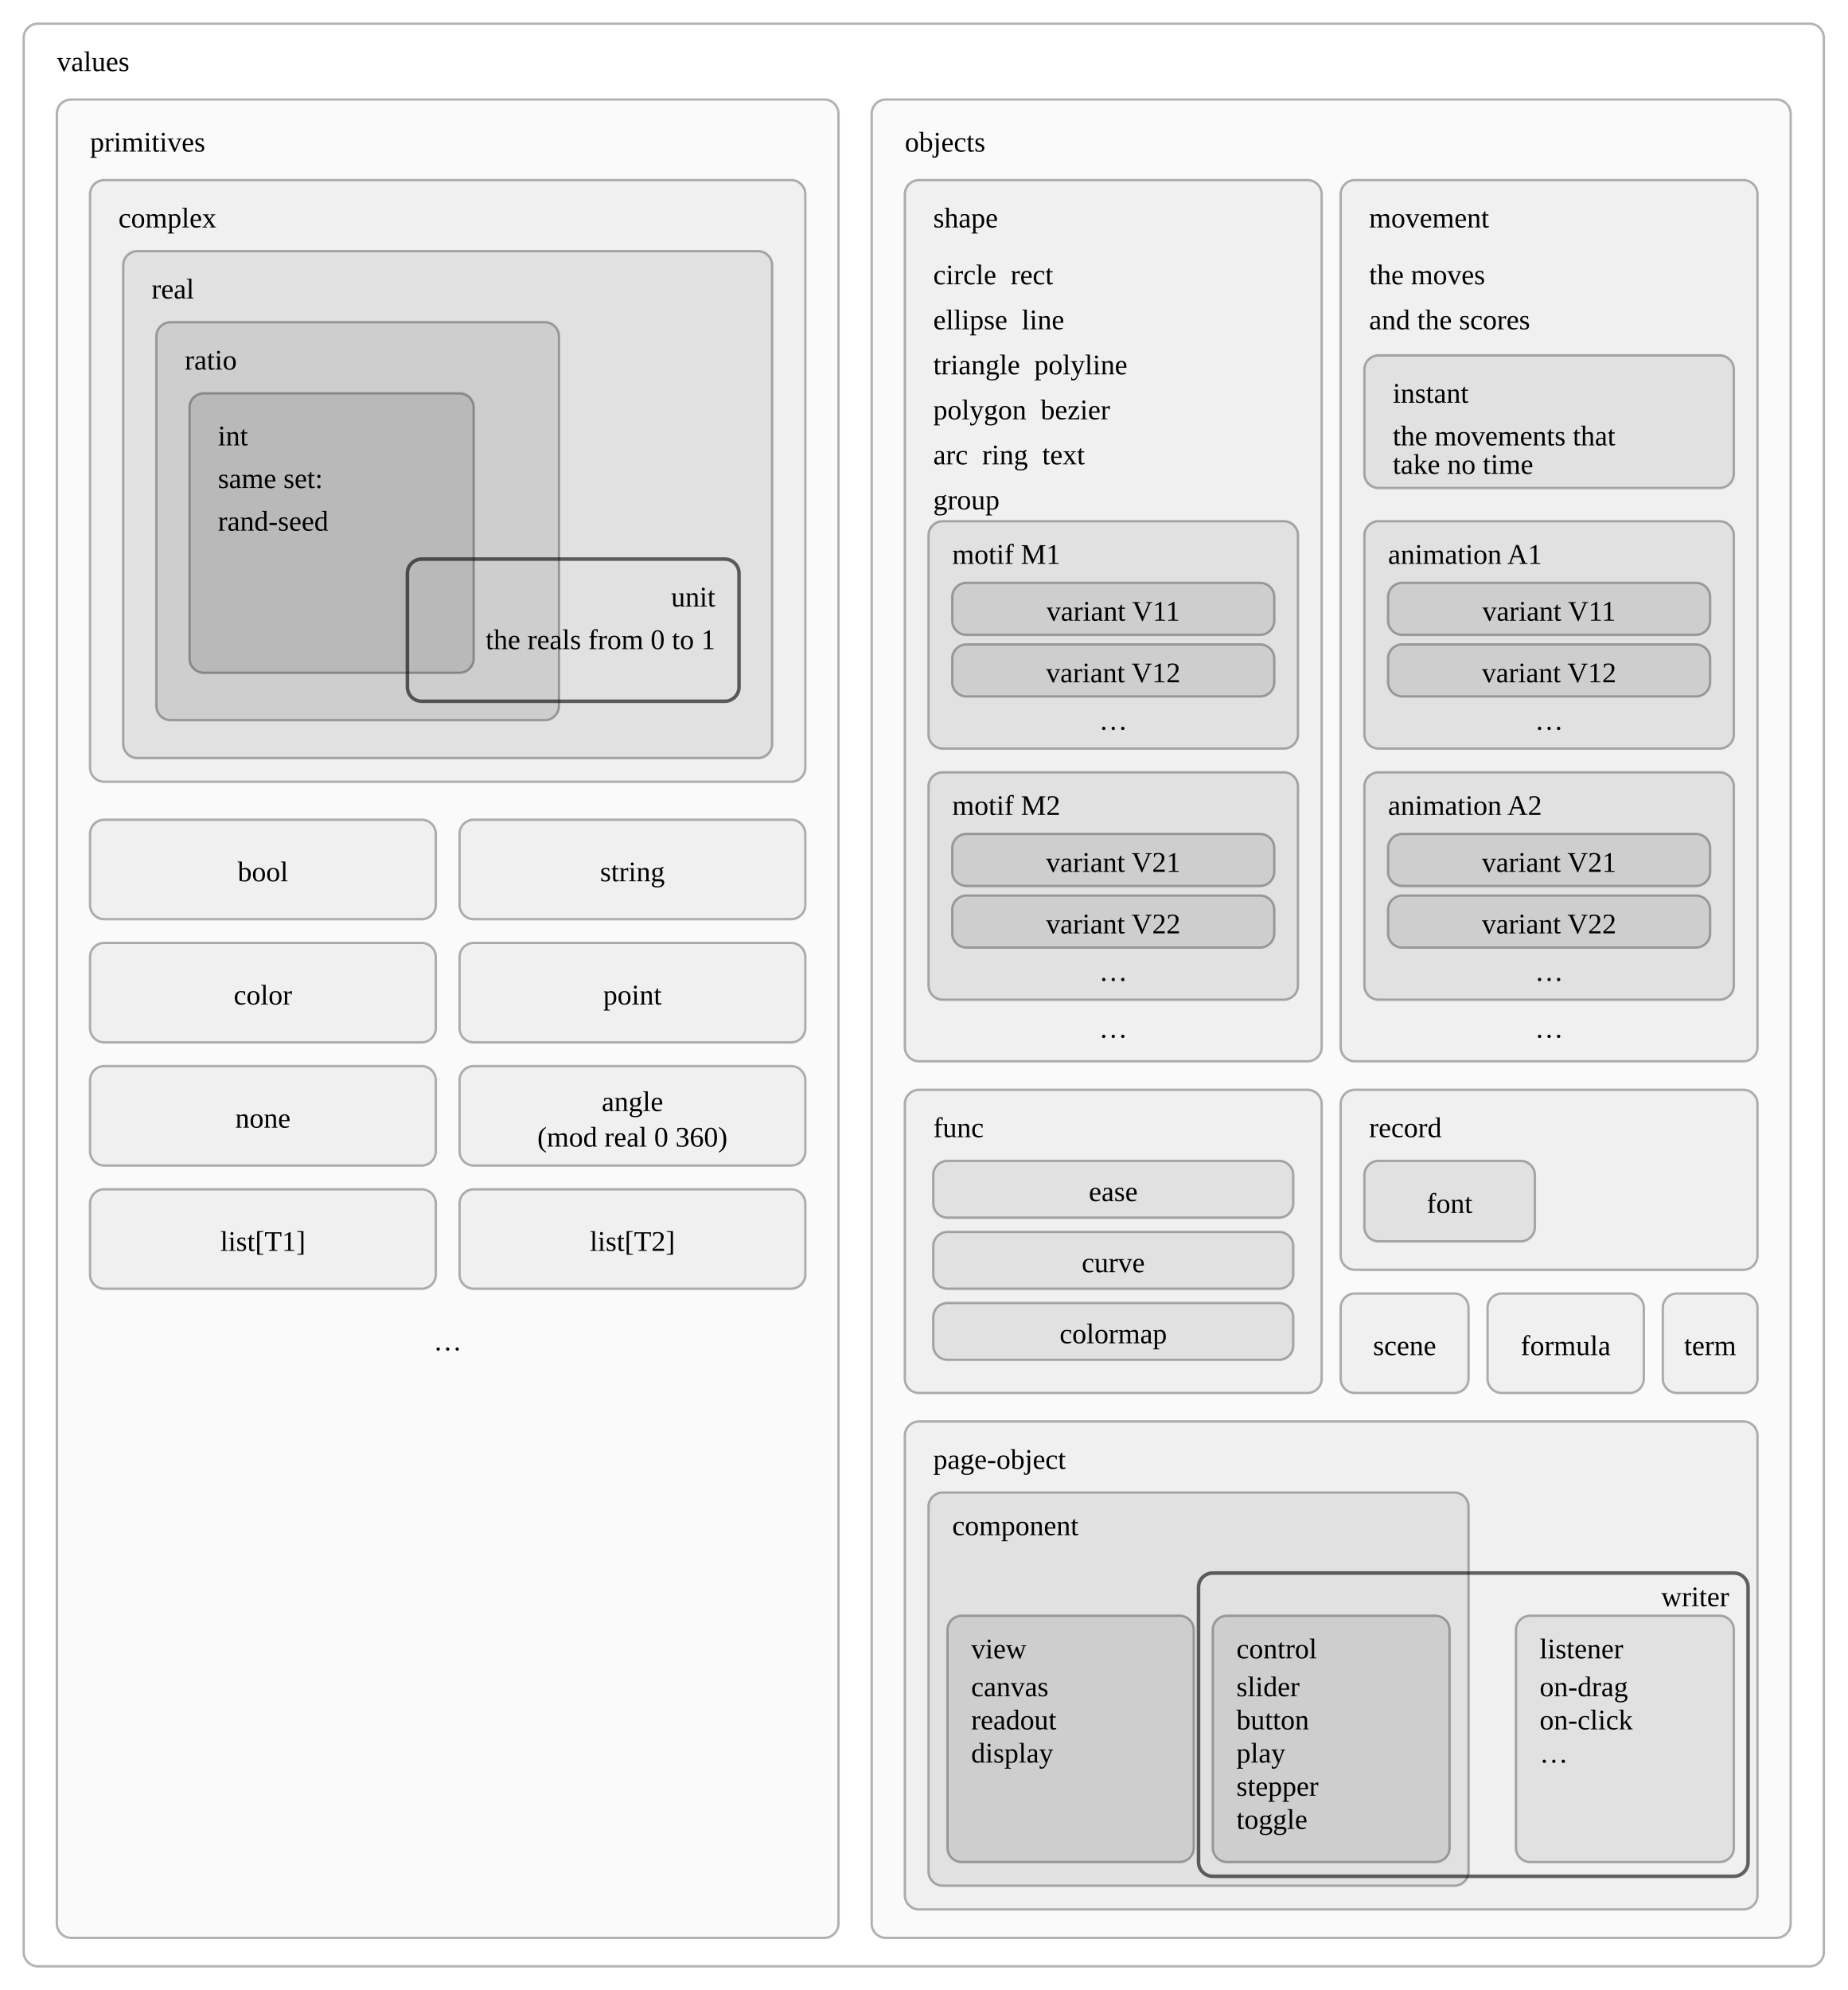
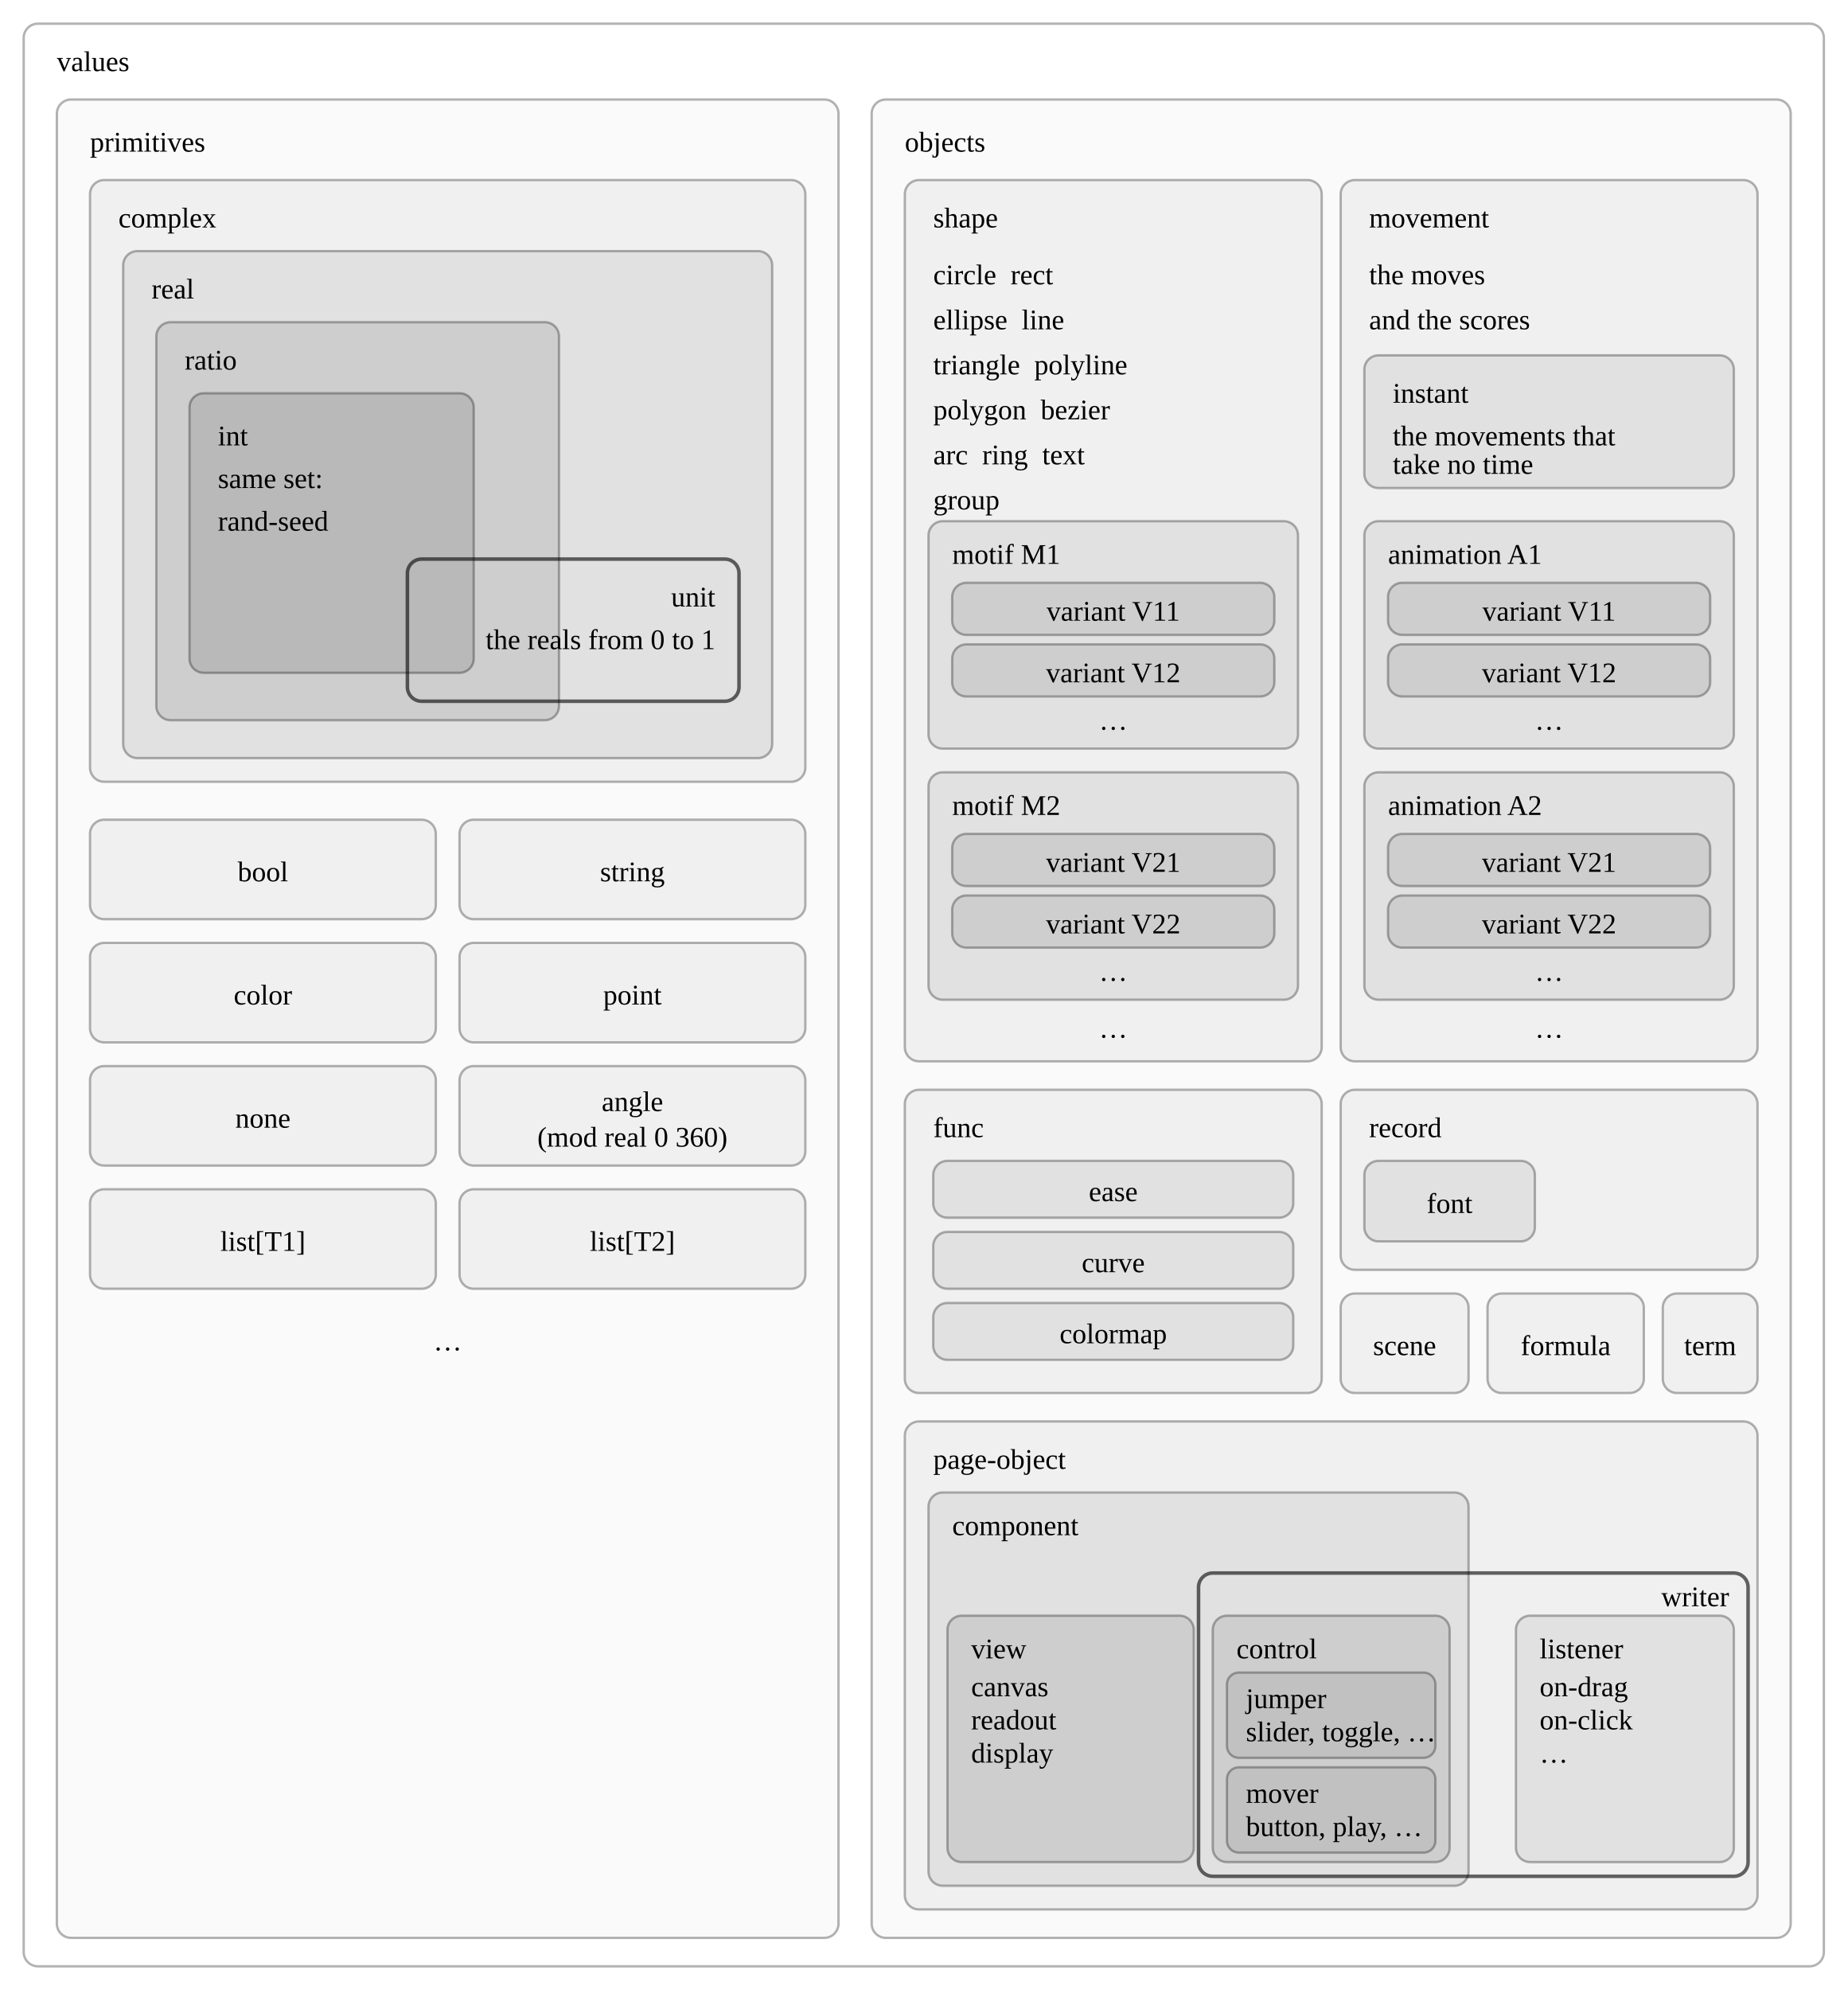
<svg viewBox="0 0 780 840" role="img" aria-labelledby="mtp-bt-title">
  <rect class="mtp-d-part" x="10" y="10" width="760" height="820" rx="6" style="fill: currentColor; fill-opacity: 0.000; stroke: currentColor; stroke-opacity: 0.3" />
  <text class="mtp-d-label" x="24" y="30" text-anchor="start">values</text>
  <rect class="mtp-d-part" x="24" y="42" width="330" height="776" rx="6" style="fill: currentColor; fill-opacity: 0.021; stroke: currentColor; stroke-opacity: 0.3" />
  <text class="mtp-d-name" x="38" y="64" text-anchor="start">primitives</text>
  <rect class="mtp-d-part" x="38" y="76" width="302" height="254" rx="6" style="fill: currentColor; fill-opacity: 0.042; stroke: currentColor; stroke-opacity: 0.3" />
  <text class="mtp-d-code" x="50" y="96" text-anchor="start">complex</text>
  <rect class="mtp-d-part" x="52" y="106" width="274" height="214" rx="6" style="fill: currentColor; fill-opacity: 0.063; stroke: currentColor; stroke-opacity: 0.3" />
  <text class="mtp-d-code" x="64" y="126" text-anchor="start">real</text>
  <rect class="mtp-d-part" x="66" y="136" width="170" height="168" rx="6" style="fill: currentColor; fill-opacity: 0.084; stroke: currentColor; stroke-opacity: 0.3" />
  <text class="mtp-d-code" x="78" y="156" text-anchor="start">ratio</text>
  <rect class="mtp-d-part" x="80" y="166" width="120" height="118" rx="6" style="fill: currentColor; fill-opacity: 0.105; stroke: currentColor; stroke-opacity: 0.3" />
  <text class="mtp-d-code" x="92" y="188" text-anchor="start">int</text>
  <text class="mtp-d-sub" x="92" y="206" text-anchor="start">same set:</text>
  <text class="mtp-d-code" x="92" y="224" text-anchor="start">rand-seed</text>
  <rect class="mtp-d-part" x="172" y="236" width="140" height="60" rx="6" style="fill: none; stroke: currentColor; stroke-opacity: 0.6; stroke-width: 1.5" />
  <text class="mtp-d-code" x="302" y="256" text-anchor="end">unit</text>
  <text class="mtp-d-sub" x="302" y="274" text-anchor="end">the reals from 0 to 1</text>
  <rect class="mtp-d-part" x="38" y="346" width="146" height="42" rx="6" style="fill: currentColor; fill-opacity: 0.042; stroke: currentColor; stroke-opacity: 0.3" />
  <text class="mtp-d-code" x="111" y="372" text-anchor="middle">bool</text>
  <rect class="mtp-d-part" x="194" y="346" width="146" height="42" rx="6" style="fill: currentColor; fill-opacity: 0.042; stroke: currentColor; stroke-opacity: 0.3" />
  <text class="mtp-d-code" x="267" y="372" text-anchor="middle">string</text>
  <rect class="mtp-d-part" x="38" y="398" width="146" height="42" rx="6" style="fill: currentColor; fill-opacity: 0.042; stroke: currentColor; stroke-opacity: 0.3" />
  <text class="mtp-d-code" x="111" y="424" text-anchor="middle">color</text>
  <rect class="mtp-d-part" x="194" y="398" width="146" height="42" rx="6" style="fill: currentColor; fill-opacity: 0.042; stroke: currentColor; stroke-opacity: 0.3" />
  <text class="mtp-d-code" x="267" y="424" text-anchor="middle">point</text>
  <rect class="mtp-d-part" x="38" y="450" width="146" height="42" rx="6" style="fill: currentColor; fill-opacity: 0.042; stroke: currentColor; stroke-opacity: 0.3" />
  <text class="mtp-d-code" x="111" y="476" text-anchor="middle">none</text>
  <rect class="mtp-d-part" x="194" y="450" width="146" height="42" rx="6" style="fill: currentColor; fill-opacity: 0.042; stroke: currentColor; stroke-opacity: 0.3" />
  <text class="mtp-d-code" x="267" y="469" text-anchor="middle">angle</text>
  <text class="mtp-d-sub" x="267" y="484" text-anchor="middle">(mod real 0 360)</text>
  <rect class="mtp-d-part" x="38" y="502" width="146" height="42" rx="6" style="fill: currentColor; fill-opacity: 0.042; stroke: currentColor; stroke-opacity: 0.3" />
  <text class="mtp-d-code" x="111" y="528" text-anchor="middle">list[T1]</text>
  <rect class="mtp-d-part" x="194" y="502" width="146" height="42" rx="6" style="fill: currentColor; fill-opacity: 0.042; stroke: currentColor; stroke-opacity: 0.3" />
  <text class="mtp-d-code" x="267" y="528" text-anchor="middle">list[T2]</text>
  <text class="mtp-d-sub" x="189" y="570" text-anchor="middle">…</text>
  <rect class="mtp-d-part" x="368" y="42" width="388" height="776" rx="6" style="fill: currentColor; fill-opacity: 0.021; stroke: currentColor; stroke-opacity: 0.3" />
  <text class="mtp-d-name" x="382" y="64" text-anchor="start">objects</text>
  <rect class="mtp-d-part" x="382" y="76" width="176" height="372" rx="6" style="fill: currentColor; fill-opacity: 0.042; stroke: currentColor; stroke-opacity: 0.3" />
  <text class="mtp-d-code" x="394" y="96" text-anchor="start">shape</text>
  <text class="mtp-d-code" x="394" y="120" text-anchor="start">circle  rect</text>
  <text class="mtp-d-code" x="394" y="139" text-anchor="start">ellipse  line</text>
  <text class="mtp-d-code" x="394" y="158" text-anchor="start">triangle  polyline</text>
  <text class="mtp-d-code" x="394" y="177" text-anchor="start">polygon  bezier</text>
  <text class="mtp-d-code" x="394" y="196" text-anchor="start">arc  ring  text</text>
  <text class="mtp-d-code" x="394" y="215" text-anchor="start">group</text>
  <rect class="mtp-d-part" x="392" y="220" width="156" height="96" rx="6" style="fill: currentColor; fill-opacity: 0.063; stroke: currentColor; stroke-opacity: 0.3" />
  <text class="mtp-d-code" x="402" y="238" text-anchor="start">motif M1</text>
  <rect class="mtp-d-part" x="402" y="246" width="136" height="22" rx="6" style="fill: currentColor; fill-opacity: 0.084; stroke: currentColor; stroke-opacity: 0.3" />
  <text class="mtp-d-code" x="470" y="262" text-anchor="middle">variant V11</text>
  <rect class="mtp-d-part" x="402" y="272" width="136" height="22" rx="6" style="fill: currentColor; fill-opacity: 0.084; stroke: currentColor; stroke-opacity: 0.3" />
  <text class="mtp-d-code" x="470" y="288" text-anchor="middle">variant V12</text>
  <text class="mtp-d-sub" x="470" y="308" text-anchor="middle">…</text>
  <rect class="mtp-d-part" x="392" y="326" width="156" height="96" rx="6" style="fill: currentColor; fill-opacity: 0.063; stroke: currentColor; stroke-opacity: 0.3" />
  <text class="mtp-d-code" x="402" y="344" text-anchor="start">motif M2</text>
  <rect class="mtp-d-part" x="402" y="352" width="136" height="22" rx="6" style="fill: currentColor; fill-opacity: 0.084; stroke: currentColor; stroke-opacity: 0.3" />
  <text class="mtp-d-code" x="470" y="368" text-anchor="middle">variant V21</text>
  <rect class="mtp-d-part" x="402" y="378" width="136" height="22" rx="6" style="fill: currentColor; fill-opacity: 0.084; stroke: currentColor; stroke-opacity: 0.3" />
  <text class="mtp-d-code" x="470" y="394" text-anchor="middle">variant V22</text>
  <text class="mtp-d-sub" x="470" y="414" text-anchor="middle">…</text>
  <text class="mtp-d-sub" x="470" y="438" text-anchor="middle">…</text>
  <rect class="mtp-d-part" x="566" y="76" width="176" height="372" rx="6" style="fill: currentColor; fill-opacity: 0.042; stroke: currentColor; stroke-opacity: 0.3" />
  <text class="mtp-d-code" x="578" y="96" text-anchor="start">movement</text>
  <text class="mtp-d-sub" x="578" y="120" text-anchor="start">the moves</text>
  <text class="mtp-d-sub" x="578" y="139" text-anchor="start">and the scores</text>
  <rect class="mtp-d-part" x="576" y="150" width="156" height="56" rx="6" style="fill: currentColor; fill-opacity: 0.063; stroke: currentColor; stroke-opacity: 0.3" />
  <text class="mtp-d-code" x="588" y="170" text-anchor="start">instant</text>
  <text class="mtp-d-sub" x="588" y="188" text-anchor="start">the movements that</text>
  <text class="mtp-d-sub" x="588" y="200" text-anchor="start">take no time</text>
  <rect class="mtp-d-part" x="576" y="220" width="156" height="96" rx="6" style="fill: currentColor; fill-opacity: 0.063; stroke: currentColor; stroke-opacity: 0.3" />
  <text class="mtp-d-code" x="586" y="238" text-anchor="start">animation A1</text>
  <rect class="mtp-d-part" x="586" y="246" width="136" height="22" rx="6" style="fill: currentColor; fill-opacity: 0.084; stroke: currentColor; stroke-opacity: 0.3" />
  <text class="mtp-d-code" x="654" y="262" text-anchor="middle">variant V11</text>
  <rect class="mtp-d-part" x="586" y="272" width="136" height="22" rx="6" style="fill: currentColor; fill-opacity: 0.084; stroke: currentColor; stroke-opacity: 0.3" />
  <text class="mtp-d-code" x="654" y="288" text-anchor="middle">variant V12</text>
  <text class="mtp-d-sub" x="654" y="308" text-anchor="middle">…</text>
  <rect class="mtp-d-part" x="576" y="326" width="156" height="96" rx="6" style="fill: currentColor; fill-opacity: 0.063; stroke: currentColor; stroke-opacity: 0.3" />
  <text class="mtp-d-code" x="586" y="344" text-anchor="start">animation A2</text>
  <rect class="mtp-d-part" x="586" y="352" width="136" height="22" rx="6" style="fill: currentColor; fill-opacity: 0.084; stroke: currentColor; stroke-opacity: 0.3" />
  <text class="mtp-d-code" x="654" y="368" text-anchor="middle">variant V21</text>
  <rect class="mtp-d-part" x="586" y="378" width="136" height="22" rx="6" style="fill: currentColor; fill-opacity: 0.084; stroke: currentColor; stroke-opacity: 0.3" />
  <text class="mtp-d-code" x="654" y="394" text-anchor="middle">variant V22</text>
  <text class="mtp-d-sub" x="654" y="414" text-anchor="middle">…</text>
  <text class="mtp-d-sub" x="654" y="438" text-anchor="middle">…</text>
  <rect class="mtp-d-part" x="382" y="460" width="176" height="128" rx="6" style="fill: currentColor; fill-opacity: 0.042; stroke: currentColor; stroke-opacity: 0.3" />
  <text class="mtp-d-code" x="394" y="480" text-anchor="start">func</text>
  <rect class="mtp-d-part" x="394" y="490" width="152" height="24" rx="6" style="fill: currentColor; fill-opacity: 0.063; stroke: currentColor; stroke-opacity: 0.3" />
  <text class="mtp-d-code" x="470" y="507" text-anchor="middle">ease</text>
  <rect class="mtp-d-part" x="394" y="520" width="152" height="24" rx="6" style="fill: currentColor; fill-opacity: 0.063; stroke: currentColor; stroke-opacity: 0.3" />
  <text class="mtp-d-code" x="470" y="537" text-anchor="middle">curve</text>
  <rect class="mtp-d-part" x="394" y="550" width="152" height="24" rx="6" style="fill: currentColor; fill-opacity: 0.063; stroke: currentColor; stroke-opacity: 0.3" />
  <text class="mtp-d-code" x="470" y="567" text-anchor="middle">colormap</text>
  <rect class="mtp-d-part" x="566" y="460" width="176" height="76" rx="6" style="fill: currentColor; fill-opacity: 0.042; stroke: currentColor; stroke-opacity: 0.3" />
  <text class="mtp-d-code" x="578" y="480" text-anchor="start">record</text>
  <rect class="mtp-d-part" x="576" y="490" width="72" height="34" rx="6" style="fill: currentColor; fill-opacity: 0.063; stroke: currentColor; stroke-opacity: 0.3" />
  <text class="mtp-d-code" x="612" y="512" text-anchor="middle">font</text>
  <rect class="mtp-d-part" x="566" y="546" width="54" height="42" rx="6" style="fill: currentColor; fill-opacity: 0.042; stroke: currentColor; stroke-opacity: 0.3" />
  <text class="mtp-d-code" x="593.0" y="572" text-anchor="middle">scene</text>
  <rect class="mtp-d-part" x="628" y="546" width="66" height="42" rx="6" style="fill: currentColor; fill-opacity: 0.042; stroke: currentColor; stroke-opacity: 0.3" />
  <text class="mtp-d-code" x="661.0" y="572" text-anchor="middle">formula</text>
  <rect class="mtp-d-part" x="702" y="546" width="40" height="42" rx="6" style="fill: currentColor; fill-opacity: 0.042; stroke: currentColor; stroke-opacity: 0.3" />
  <text class="mtp-d-code" x="722.0" y="572" text-anchor="middle">term</text>
  <rect class="mtp-d-part" x="382" y="600" width="360" height="206" rx="6" style="fill: currentColor; fill-opacity: 0.042; stroke: currentColor; stroke-opacity: 0.3" />
  <text class="mtp-d-code" x="394" y="620" text-anchor="start">page-object</text>
  <rect class="mtp-d-part" x="392" y="630" width="228" height="166" rx="6" style="fill: currentColor; fill-opacity: 0.063; stroke: currentColor; stroke-opacity: 0.3" />
  <text class="mtp-d-code" x="402" y="648" text-anchor="start">component</text>
  <rect class="mtp-d-part" x="400" y="682" width="104" height="104" rx="6" style="fill: currentColor; fill-opacity: 0.084; stroke: currentColor; stroke-opacity: 0.3" />
  <text class="mtp-d-code" x="410" y="700" text-anchor="start">view</text>
  <text class="mtp-d-sub" x="410" y="716" text-anchor="start">canvas</text>
  <text class="mtp-d-sub" x="410" y="730" text-anchor="start">readout</text>
  <text class="mtp-d-sub" x="410" y="744" text-anchor="start">display</text>
  <rect class="mtp-d-part" x="512" y="682" width="100" height="104" rx="6" style="fill: currentColor; fill-opacity: 0.084; stroke: currentColor; stroke-opacity: 0.3" />
  <text class="mtp-d-code" x="522" y="700" text-anchor="start">control</text>
-   <text class="mtp-d-sub" x="522" y="716" text-anchor="start">slider</text>
-   <text class="mtp-d-sub" x="522" y="730" text-anchor="start">button</text>
-   <text class="mtp-d-sub" x="522" y="744" text-anchor="start">play</text>
-   <text class="mtp-d-sub" x="522" y="758" text-anchor="start">stepper</text>
-   <text class="mtp-d-sub" x="522" y="772" text-anchor="start">toggle</text>
+   <rect class="mtp-d-part" x="518" y="706" width="88" height="36" rx="5" style="fill: currentColor; fill-opacity: 0.063; stroke: currentColor; stroke-opacity: 0.3" />
+   <text class="mtp-d-code" x="526" y="721" text-anchor="start">jumper</text>
+   <text class="mtp-d-sub" x="526" y="735" text-anchor="start">slider, toggle, …</text>
+   <rect class="mtp-d-part" x="518" y="746" width="88" height="36" rx="5" style="fill: currentColor; fill-opacity: 0.063; stroke: currentColor; stroke-opacity: 0.3" />
+   <text class="mtp-d-code" x="526" y="761" text-anchor="start">mover</text>
+   <text class="mtp-d-sub" x="526" y="775" text-anchor="start">button, play, …</text>
  <rect class="mtp-d-part" x="640" y="682" width="92" height="104" rx="6" style="fill: currentColor; fill-opacity: 0.063; stroke: currentColor; stroke-opacity: 0.3" />
  <text class="mtp-d-code" x="650" y="700" text-anchor="start">listener</text>
  <text class="mtp-d-sub" x="650" y="716" text-anchor="start">on-drag</text>
  <text class="mtp-d-sub" x="650" y="730" text-anchor="start">on-click</text>
  <text class="mtp-d-sub" x="650" y="744" text-anchor="start">…</text>
  <rect class="mtp-d-part" x="506" y="664" width="232" height="128" rx="6" style="fill: none; stroke: currentColor; stroke-opacity: 0.6; stroke-width: 1.5" />
  <text class="mtp-d-code" x="730" y="678" text-anchor="end">writer</text>
</svg>
